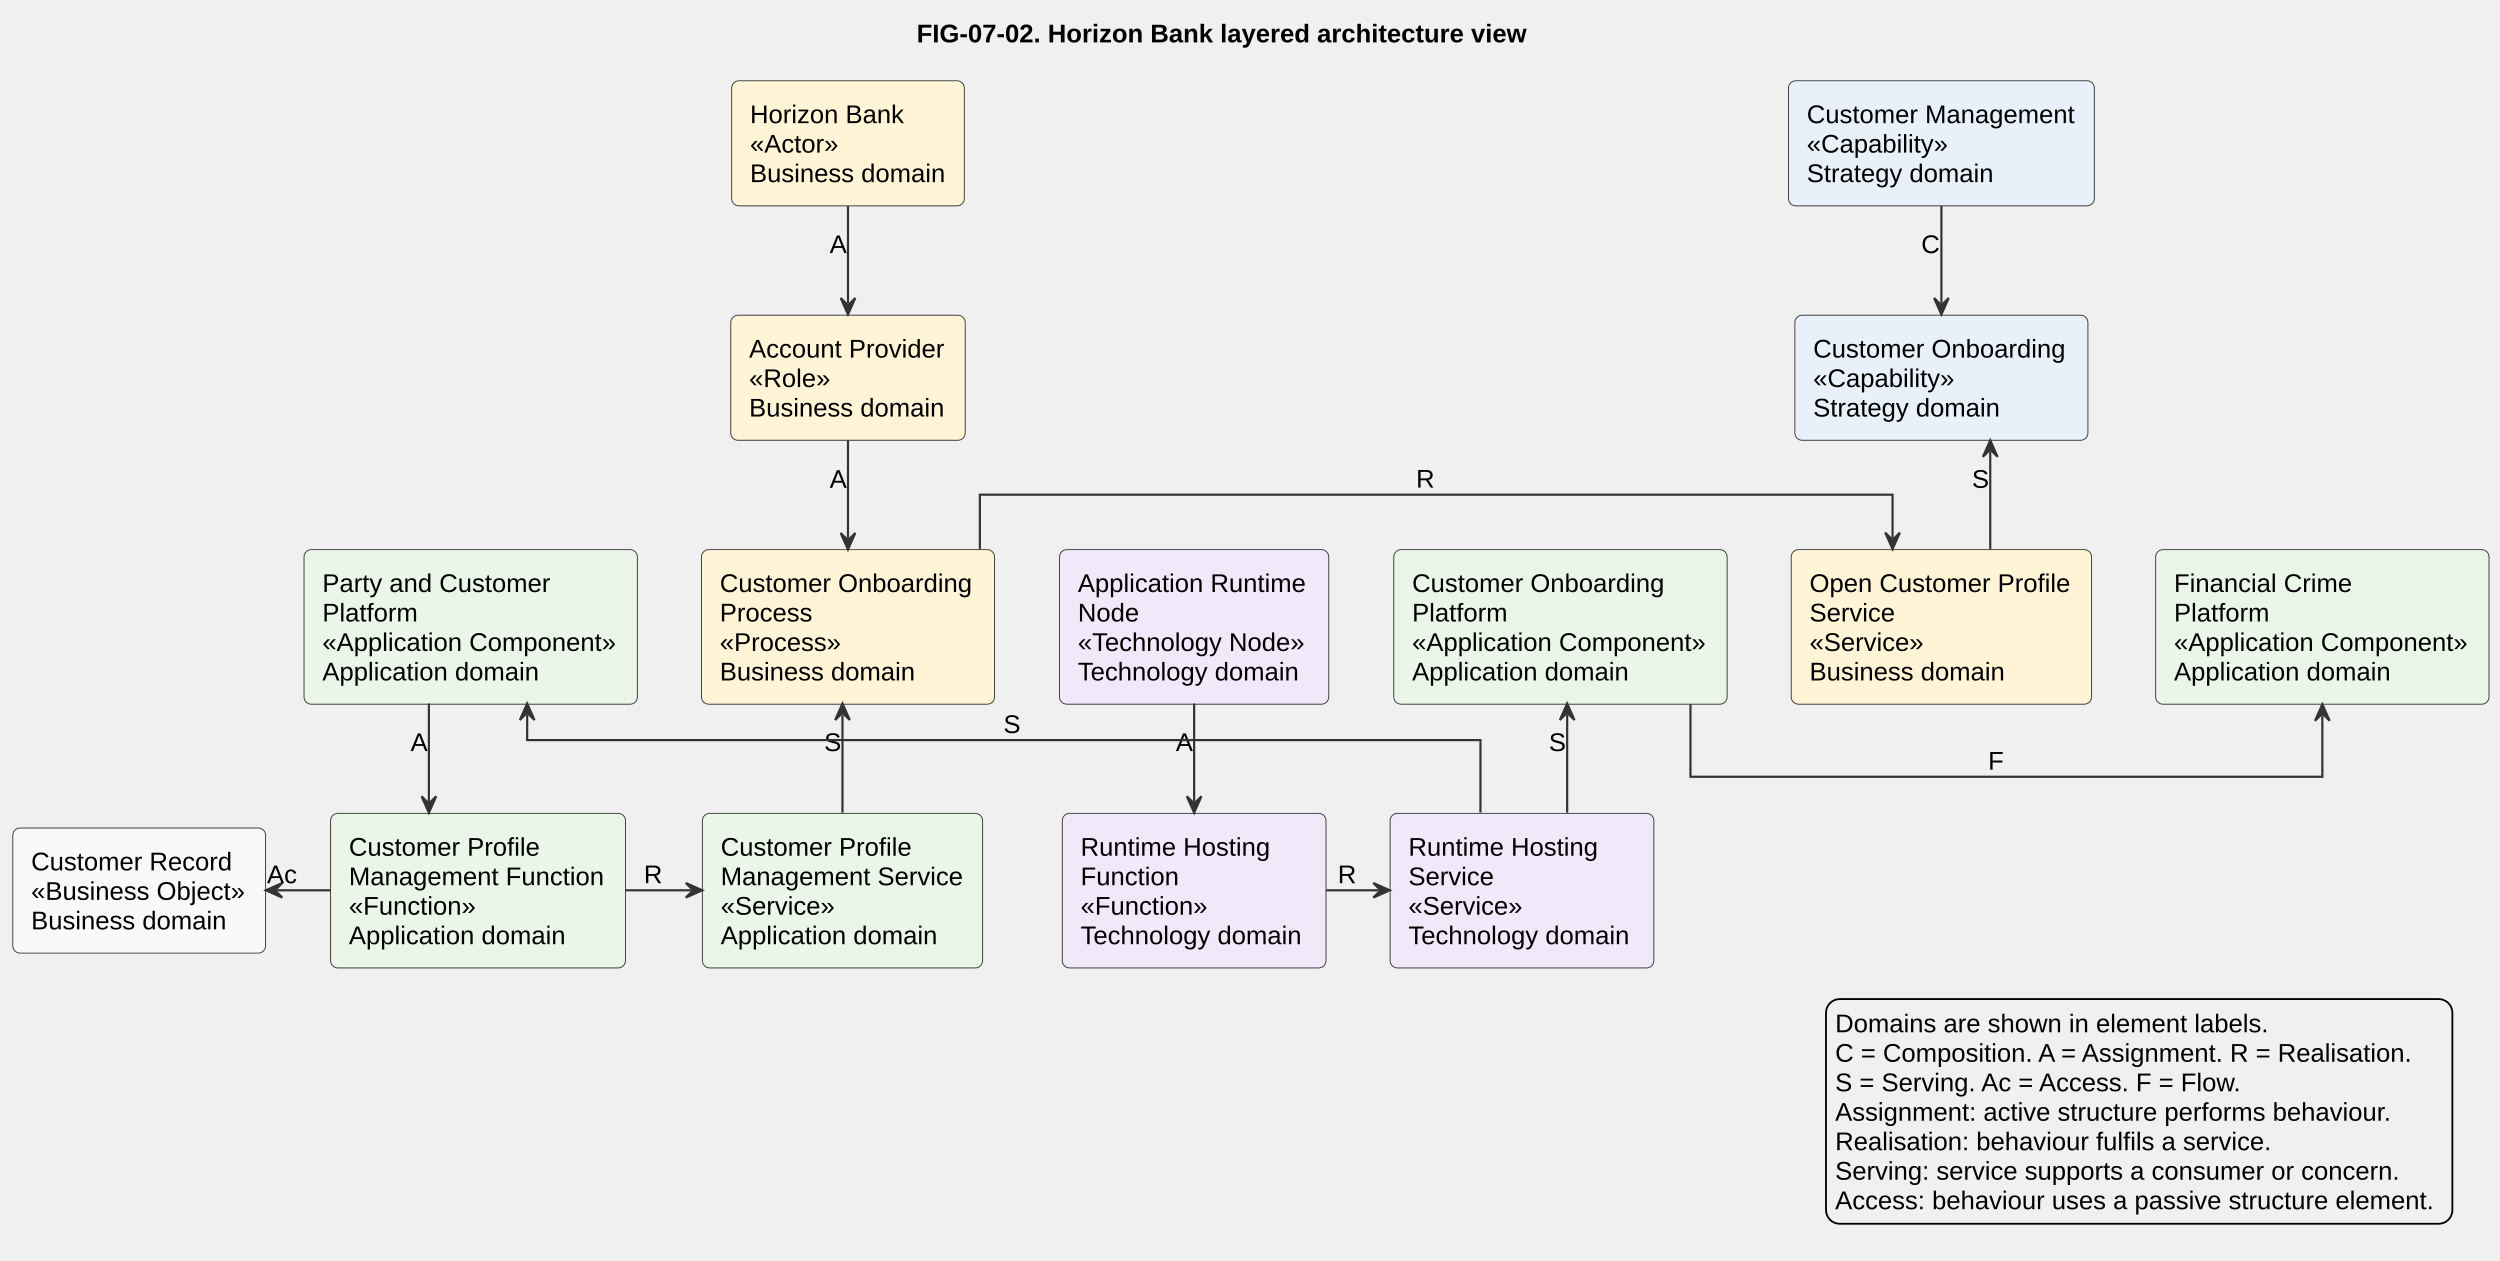
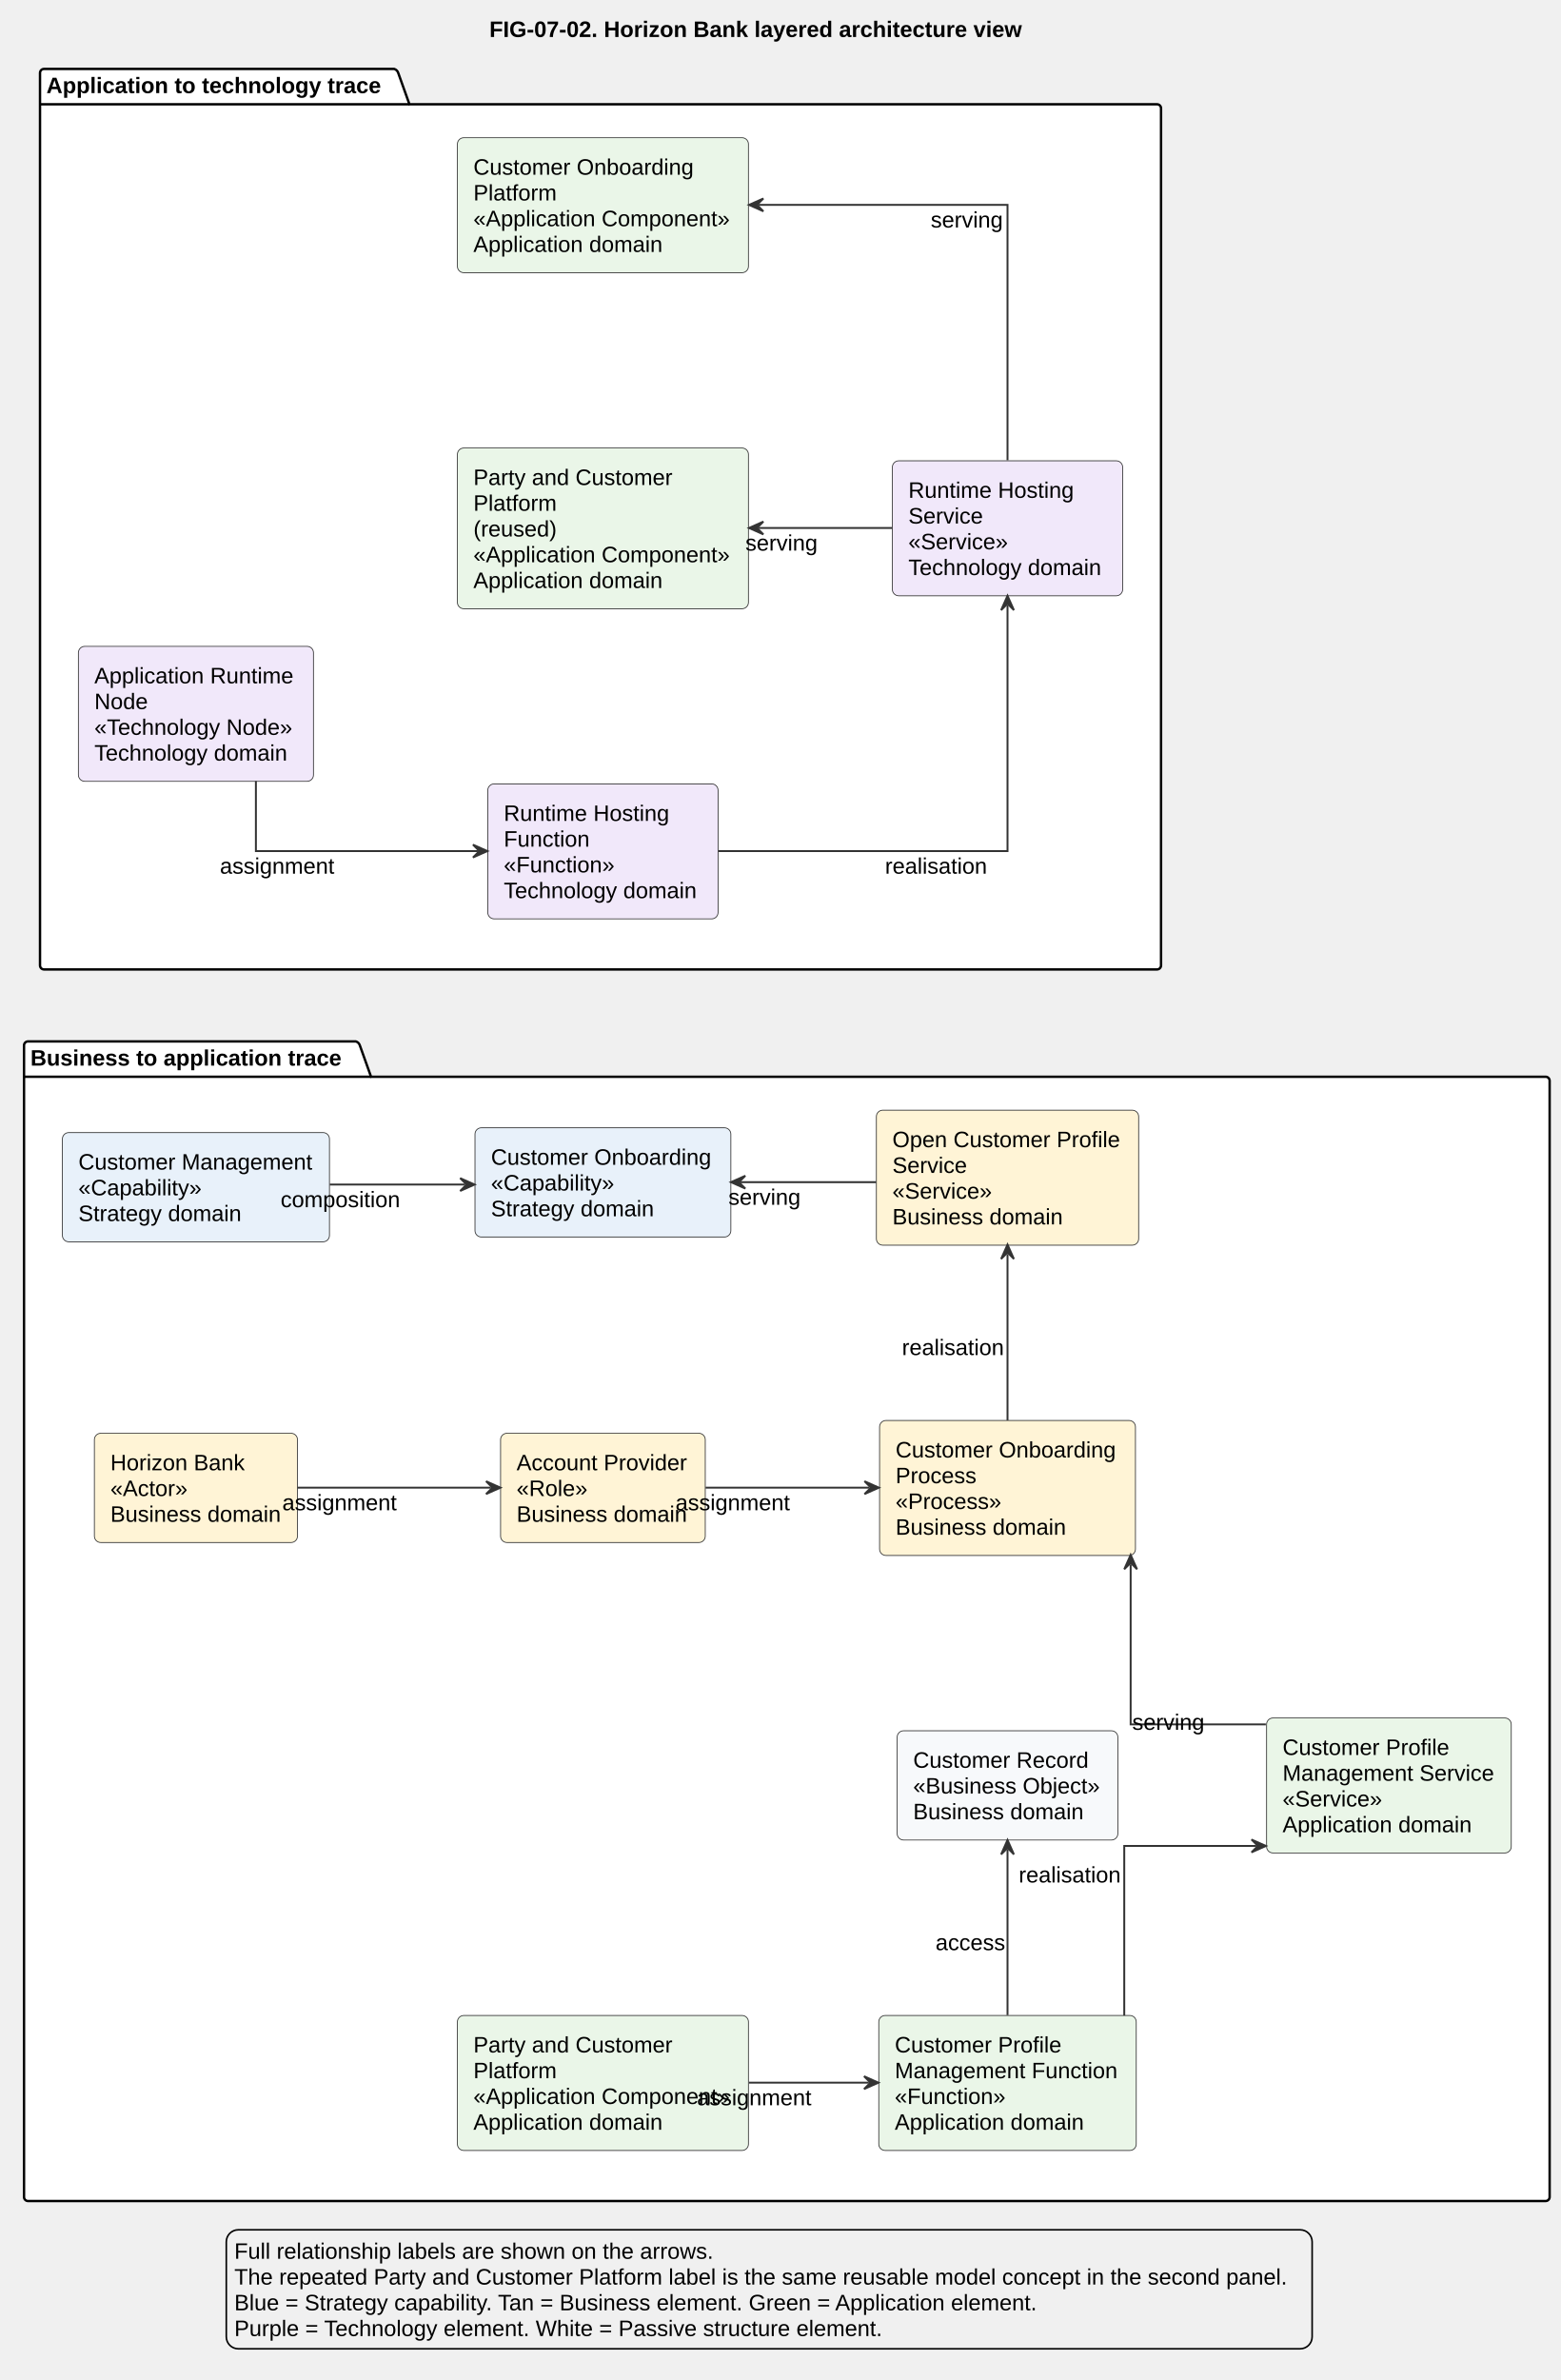
- <svg xmlns="http://www.w3.org/2000/svg" contentStyleType="text/css" height="688px" preserveAspectRatio="none" style="width:1365px;height:688px;background:#FFFFFF;" version="1.1" viewBox="0 0 1365 688" width="1365px" zoomAndPan="magnify">
+ <svg xmlns="http://www.w3.org/2000/svg" contentStyleType="text/css" height="1488px" preserveAspectRatio="none" style="width:976px;height:1488px;background:#FFFFFF;" version="1.1" viewBox="0 0 976 1488" width="976px" zoomAndPan="magnify">
  <defs />
  <g>
-     <text fill="#000000" font-family="Arial" font-size="14" font-weight="bold" lengthAdjust="spacing" textLength="350" x="500.5" y="23.132">FIG-07-02. Horizon Bank layered architecture view</text>
+     <text fill="#000000" font-family="Arial" font-size="14" font-weight="bold" lengthAdjust="spacing" textLength="350" x="306.01" y="23.132">FIG-07-02. Horizon Bank layered architecture view</text>
+     <g id="cluster_panel_business">
+       <path d="M17.521,651.099 L222.521,651.099 A3.75,3.75 0 0 1 225.021,653.599 L232.021,673.197 L966.521,673.197 A2.5,2.5 0 0 1 969.021,675.697 L969.021,1373.599 A2.5,2.5 0 0 1 966.521,1376.099 L17.521,1376.099 A2.5,2.5 0 0 1 15.021,1373.599 L15.021,653.599 A2.5,2.5 0 0 1 17.521,651.099 " fill="#FFFFFF" style="stroke:#000000;stroke-width:1.5;" />
+       <line style="stroke:#000000;stroke-width:1.5;" x1="15.021" x2="232.021" y1="673.197" y2="673.197" />
+       <text fill="#000000" font-family="Arial" font-size="14" font-weight="bold" lengthAdjust="spacing" textLength="204" x="19.021" y="666.231">Business to application trace</text>
+     </g>
+     <g id="cluster_panel_technology">
+       <path d="M27.521,43.099 L246.521,43.099 A3.75,3.75 0 0 1 249.021,45.599 L256.021,65.197 L723.521,65.197 A2.5,2.5 0 0 1 726.021,67.697 L726.021,603.599 A2.5,2.5 0 0 1 723.521,606.099 L27.521,606.099 A2.5,2.5 0 0 1 25.021,603.599 L25.021,45.599 A2.5,2.5 0 0 1 27.521,43.099 " fill="#FFFFFF" style="stroke:#000000;stroke-width:1.5;" />
+       <line style="stroke:#000000;stroke-width:1.5;" x1="25.021" x2="256.021" y1="65.197" y2="65.197" />
+       <text fill="#000000" font-family="Arial" font-size="14" font-weight="bold" lengthAdjust="spacing" textLength="218" x="29.021" y="58.23">Application to technology trace</text>
+     </g>
    <g id="elem_cap_customer">
-       <rect fill="#E8F1FA" height="68.296" rx="4" ry="4" style="stroke:#333333;stroke-width:0.5;" width="167" x="976.5" y="44.099" />
-       <text fill="#000000" font-family="Arial" font-size="14" lengthAdjust="spacing" textLength="147" x="986.5" y="67.231">Customer Management</text>
-       <text fill="#000000" font-family="Arial" font-size="14" lengthAdjust="spacing" textLength="78" x="986.5" y="83.329">«Capability»</text>
-       <text fill="#000000" font-family="Arial" font-size="14" lengthAdjust="spacing" textLength="103" x="986.5" y="99.428">Strategy domain</text>
+       <rect fill="#E8F1FA" height="68.296" rx="4" ry="4" style="stroke:#333333;stroke-width:0.5;" width="167" x="39.021" y="708.099" />
+       <text fill="#000000" font-family="Arial" font-size="14" lengthAdjust="spacing" textLength="147" x="49.021" y="731.231">Customer Management</text>
+       <text fill="#000000" font-family="Arial" font-size="14" lengthAdjust="spacing" textLength="78" x="49.021" y="747.329">«Capability»</text>
+       <text fill="#000000" font-family="Arial" font-size="14" lengthAdjust="spacing" textLength="103" x="49.021" y="763.428">Strategy domain</text>
    </g>
    <g id="elem_cap_onboarding">
-       <rect fill="#E8F1FA" height="68.296" rx="4" ry="4" style="stroke:#333333;stroke-width:0.5;" width="160" x="980" y="172.099" />
-       <text fill="#000000" font-family="Arial" font-size="14" lengthAdjust="spacing" textLength="140" x="990" y="195.231">Customer Onboarding</text>
-       <text fill="#000000" font-family="Arial" font-size="14" lengthAdjust="spacing" textLength="78" x="990" y="211.329">«Capability»</text>
-       <text fill="#000000" font-family="Arial" font-size="14" lengthAdjust="spacing" textLength="103" x="990" y="227.428">Strategy domain</text>
+       <rect fill="#E8F1FA" height="68.296" rx="4" ry="4" style="stroke:#333333;stroke-width:0.5;" width="160" x="297.021" y="705.099" />
+       <text fill="#000000" font-family="Arial" font-size="14" lengthAdjust="spacing" textLength="140" x="307.021" y="728.231">Customer Onboarding</text>
+       <text fill="#000000" font-family="Arial" font-size="14" lengthAdjust="spacing" textLength="78" x="307.021" y="744.329">«Capability»</text>
+       <text fill="#000000" font-family="Arial" font-size="14" lengthAdjust="spacing" textLength="103" x="307.021" y="760.428">Strategy domain</text>
    </g>
    <g id="elem_actor_bank">
-       <rect fill="#FFF4D6" height="68.296" rx="4" ry="4" style="stroke:#333333;stroke-width:0.5;" width="127" x="399.5" y="44.099" />
-       <text fill="#000000" font-family="Arial" font-size="14" lengthAdjust="spacing" textLength="83" x="409.5" y="67.231">Horizon Bank</text>
-       <text fill="#000000" font-family="Arial" font-size="14" lengthAdjust="spacing" textLength="49" x="409.5" y="83.329">«Actor»</text>
-       <text fill="#000000" font-family="Arial" font-size="14" lengthAdjust="spacing" textLength="107" x="409.5" y="99.428">Business domain</text>
+       <rect fill="#FFF4D6" height="68.296" rx="4" ry="4" style="stroke:#333333;stroke-width:0.5;" width="127" x="59.021" y="896.099" />
+       <text fill="#000000" font-family="Arial" font-size="14" lengthAdjust="spacing" textLength="83" x="69.021" y="919.231">Horizon Bank</text>
+       <text fill="#000000" font-family="Arial" font-size="14" lengthAdjust="spacing" textLength="49" x="69.021" y="935.329">«Actor»</text>
+       <text fill="#000000" font-family="Arial" font-size="14" lengthAdjust="spacing" textLength="107" x="69.021" y="951.428">Business domain</text>
    </g>
    <g id="elem_role_provider">
-       <rect fill="#FFF4D6" height="68.296" rx="4" ry="4" style="stroke:#333333;stroke-width:0.5;" width="128" x="399" y="172.099" />
-       <text fill="#000000" font-family="Arial" font-size="14" lengthAdjust="spacing" textLength="108" x="409" y="195.231">Account Provider</text>
-       <text fill="#000000" font-family="Arial" font-size="14" lengthAdjust="spacing" textLength="45" x="409" y="211.329">«Role»</text>
-       <text fill="#000000" font-family="Arial" font-size="14" lengthAdjust="spacing" textLength="107" x="409" y="227.428">Business domain</text>
+       <rect fill="#FFF4D6" height="68.296" rx="4" ry="4" style="stroke:#333333;stroke-width:0.5;" width="128" x="313.021" y="896.099" />
+       <text fill="#000000" font-family="Arial" font-size="14" lengthAdjust="spacing" textLength="108" x="323.021" y="919.231">Account Provider</text>
+       <text fill="#000000" font-family="Arial" font-size="14" lengthAdjust="spacing" textLength="45" x="323.021" y="935.329">«Role»</text>
+       <text fill="#000000" font-family="Arial" font-size="14" lengthAdjust="spacing" textLength="107" x="323.021" y="951.428">Business domain</text>
    </g>
    <g id="elem_bp_onboarding">
-       <rect fill="#FFF4D6" height="84.394" rx="4" ry="4" style="stroke:#333333;stroke-width:0.5;" width="160" x="383" y="300.099" />
-       <text fill="#000000" font-family="Arial" font-size="14" lengthAdjust="spacing" textLength="140" x="393" y="323.231">Customer Onboarding</text>
-       <text fill="#000000" font-family="Arial" font-size="14" lengthAdjust="spacing" textLength="51" x="393" y="339.329">Process</text>
-       <text fill="#000000" font-family="Arial" font-size="14" lengthAdjust="spacing" textLength="67" x="393" y="355.428">«Process»</text>
-       <text fill="#000000" font-family="Arial" font-size="14" lengthAdjust="spacing" textLength="107" x="393" y="371.526">Business domain</text>
+       <rect fill="#FFF4D6" height="84.394" rx="4" ry="4" style="stroke:#333333;stroke-width:0.5;" width="160" x="550.021" y="888.099" />
+       <text fill="#000000" font-family="Arial" font-size="14" lengthAdjust="spacing" textLength="140" x="560.021" y="911.231">Customer Onboarding</text>
+       <text fill="#000000" font-family="Arial" font-size="14" lengthAdjust="spacing" textLength="51" x="560.021" y="927.329">Process</text>
+       <text fill="#000000" font-family="Arial" font-size="14" lengthAdjust="spacing" textLength="67" x="560.021" y="943.428">«Process»</text>
+       <text fill="#000000" font-family="Arial" font-size="14" lengthAdjust="spacing" textLength="107" x="560.021" y="959.526">Business domain</text>
    </g>
    <g id="elem_bs_open_profile">
-       <rect fill="#FFF4D6" height="84.394" rx="4" ry="4" style="stroke:#333333;stroke-width:0.5;" width="164" x="978" y="300.099" />
-       <text fill="#000000" font-family="Arial" font-size="14" lengthAdjust="spacing" textLength="144" x="988" y="323.231">Open Customer Profile</text>
-       <text fill="#000000" font-family="Arial" font-size="14" lengthAdjust="spacing" textLength="47" x="988" y="339.329">Service</text>
-       <text fill="#000000" font-family="Arial" font-size="14" lengthAdjust="spacing" textLength="63" x="988" y="355.428">«Service»</text>
-       <text fill="#000000" font-family="Arial" font-size="14" lengthAdjust="spacing" textLength="107" x="988" y="371.526">Business domain</text>
+       <rect fill="#FFF4D6" height="84.394" rx="4" ry="4" style="stroke:#333333;stroke-width:0.5;" width="164" x="548.021" y="694.099" />
+       <text fill="#000000" font-family="Arial" font-size="14" lengthAdjust="spacing" textLength="144" x="558.021" y="717.231">Open Customer Profile</text>
+       <text fill="#000000" font-family="Arial" font-size="14" lengthAdjust="spacing" textLength="47" x="558.021" y="733.329">Service</text>
+       <text fill="#000000" font-family="Arial" font-size="14" lengthAdjust="spacing" textLength="63" x="558.021" y="749.428">«Service»</text>
+       <text fill="#000000" font-family="Arial" font-size="14" lengthAdjust="spacing" textLength="107" x="558.021" y="765.526">Business domain</text>
+     </g>
+     <g id="elem_app_party">
+       <rect fill="#EAF6E8" height="84.394" rx="4" ry="4" style="stroke:#333333;stroke-width:0.5;" width="182" x="286.021" y="1260.099" />
+       <text fill="#000000" font-family="Arial" font-size="14" lengthAdjust="spacing" textLength="126" x="296.021" y="1283.23">Party and Customer</text>
+       <text fill="#000000" font-family="Arial" font-size="14" lengthAdjust="spacing" textLength="52" x="296.021" y="1299.329">Platform</text>
+       <text fill="#000000" font-family="Arial" font-size="14" lengthAdjust="spacing" textLength="162" x="296.021" y="1315.428">«Application Component»</text>
+       <text fill="#000000" font-family="Arial" font-size="14" lengthAdjust="spacing" textLength="119" x="296.021" y="1331.526">Application domain</text>
+     </g>
+     <g id="elem_app_func">
+       <rect fill="#EAF6E8" height="84.394" rx="4" ry="4" style="stroke:#333333;stroke-width:0.5;" width="161" x="549.521" y="1260.099" />
+       <text fill="#000000" font-family="Arial" font-size="14" lengthAdjust="spacing" textLength="105" x="559.521" y="1283.23">Customer Profile</text>
+       <text fill="#000000" font-family="Arial" font-size="14" lengthAdjust="spacing" textLength="141" x="559.521" y="1299.329">Management Function</text>
+       <text fill="#000000" font-family="Arial" font-size="14" lengthAdjust="spacing" textLength="71" x="559.521" y="1315.428">«Function»</text>
+       <text fill="#000000" font-family="Arial" font-size="14" lengthAdjust="spacing" textLength="119" x="559.521" y="1331.526">Application domain</text>
+     </g>
+     <g id="elem_app_service">
+       <rect fill="#EAF6E8" height="84.394" rx="4" ry="4" style="stroke:#333333;stroke-width:0.5;" width="153" x="792.021" y="1074.099" />
+       <text fill="#000000" font-family="Arial" font-size="14" lengthAdjust="spacing" textLength="105" x="802.021" y="1097.23">Customer Profile</text>
+       <text fill="#000000" font-family="Arial" font-size="14" lengthAdjust="spacing" textLength="133" x="802.021" y="1113.329">Management Service</text>
+       <text fill="#000000" font-family="Arial" font-size="14" lengthAdjust="spacing" textLength="63" x="802.021" y="1129.428">«Service»</text>
+       <text fill="#000000" font-family="Arial" font-size="14" lengthAdjust="spacing" textLength="119" x="802.021" y="1145.526">Application domain</text>
    </g>
    <g id="elem_bo_customer">
-       <rect fill="#F7F9FB" height="68.296" rx="4" ry="4" style="stroke:#333333;stroke-width:0.5;" width="138" x="7" y="452.099" />
-       <text fill="#000000" font-family="Arial" font-size="14" lengthAdjust="spacing" textLength="111" x="17" y="475.231">Customer Record</text>
-       <text fill="#000000" font-family="Arial" font-size="14" lengthAdjust="spacing" textLength="118" x="17" y="491.329">«Business Object»</text>
-       <text fill="#000000" font-family="Arial" font-size="14" lengthAdjust="spacing" textLength="107" x="17" y="507.428">Business domain</text>
+       <rect fill="#F7F9FB" height="68.296" rx="4" ry="4" style="stroke:#333333;stroke-width:0.5;" width="138" x="561.021" y="1082.099" />
+       <text fill="#000000" font-family="Arial" font-size="14" lengthAdjust="spacing" textLength="111" x="571.021" y="1105.23">Customer Record</text>
+       <text fill="#000000" font-family="Arial" font-size="14" lengthAdjust="spacing" textLength="118" x="571.021" y="1121.329">«Business Object»</text>
+       <text fill="#000000" font-family="Arial" font-size="14" lengthAdjust="spacing" textLength="107" x="571.021" y="1137.428">Business domain</text>
    </g>
-     <g id="elem_app_party">
-       <rect fill="#EAF6E8" height="84.394" rx="4" ry="4" style="stroke:#333333;stroke-width:0.5;" width="182" x="166" y="300.099" />
-       <text fill="#000000" font-family="Arial" font-size="14" lengthAdjust="spacing" textLength="126" x="176" y="323.231">Party and Customer</text>
-       <text fill="#000000" font-family="Arial" font-size="14" lengthAdjust="spacing" textLength="52" x="176" y="339.329">Platform</text>
-       <text fill="#000000" font-family="Arial" font-size="14" lengthAdjust="spacing" textLength="162" x="176" y="355.428">«Application Component»</text>
-       <text fill="#000000" font-family="Arial" font-size="14" lengthAdjust="spacing" textLength="119" x="176" y="371.526">Application domain</text>
-     </g>
-     <g id="elem_app_func">
-       <rect fill="#EAF6E8" height="84.394" rx="4" ry="4" style="stroke:#333333;stroke-width:0.5;" width="161" x="180.5" y="444.099" />
-       <text fill="#000000" font-family="Arial" font-size="14" lengthAdjust="spacing" textLength="105" x="190.5" y="467.231">Customer Profile</text>
-       <text fill="#000000" font-family="Arial" font-size="14" lengthAdjust="spacing" textLength="141" x="190.5" y="483.329">Management Function</text>
-       <text fill="#000000" font-family="Arial" font-size="14" lengthAdjust="spacing" textLength="71" x="190.5" y="499.428">«Function»</text>
-       <text fill="#000000" font-family="Arial" font-size="14" lengthAdjust="spacing" textLength="119" x="190.5" y="515.526">Application domain</text>
-     </g>
-     <g id="elem_app_service">
-       <rect fill="#EAF6E8" height="84.394" rx="4" ry="4" style="stroke:#333333;stroke-width:0.5;" width="153" x="383.5" y="444.099" />
-       <text fill="#000000" font-family="Arial" font-size="14" lengthAdjust="spacing" textLength="105" x="393.5" y="467.231">Customer Profile</text>
-       <text fill="#000000" font-family="Arial" font-size="14" lengthAdjust="spacing" textLength="133" x="393.5" y="483.329">Management Service</text>
-       <text fill="#000000" font-family="Arial" font-size="14" lengthAdjust="spacing" textLength="63" x="393.5" y="499.428">«Service»</text>
-       <text fill="#000000" font-family="Arial" font-size="14" lengthAdjust="spacing" textLength="119" x="393.5" y="515.526">Application domain</text>
+     <g id="elem_app_party_tech">
+       <rect fill="#EAF6E8" height="100.493" rx="4" ry="4" style="stroke:#333333;stroke-width:0.5;" width="182" x="286.021" y="280.099" />
+       <text fill="#000000" font-family="Arial" font-size="14" lengthAdjust="spacing" textLength="126" x="296.021" y="303.231">Party and Customer</text>
+       <text fill="#000000" font-family="Arial" font-size="14" lengthAdjust="spacing" textLength="52" x="296.021" y="319.329">Platform</text>
+       <text fill="#000000" font-family="Arial" font-size="14" lengthAdjust="spacing" textLength="54" x="296.021" y="335.428">(reused)</text>
+       <text fill="#000000" font-family="Arial" font-size="14" lengthAdjust="spacing" textLength="162" x="296.021" y="351.526">«Application Component»</text>
+       <text fill="#000000" font-family="Arial" font-size="14" lengthAdjust="spacing" textLength="119" x="296.021" y="367.625">Application domain</text>
    </g>
    <g id="elem_app_onboarding">
-       <rect fill="#EAF6E8" height="84.394" rx="4" ry="4" style="stroke:#333333;stroke-width:0.5;" width="182" x="761" y="300.099" />
-       <text fill="#000000" font-family="Arial" font-size="14" lengthAdjust="spacing" textLength="140" x="771" y="323.231">Customer Onboarding</text>
-       <text fill="#000000" font-family="Arial" font-size="14" lengthAdjust="spacing" textLength="52" x="771" y="339.329">Platform</text>
-       <text fill="#000000" font-family="Arial" font-size="14" lengthAdjust="spacing" textLength="162" x="771" y="355.428">«Application Component»</text>
-       <text fill="#000000" font-family="Arial" font-size="14" lengthAdjust="spacing" textLength="119" x="771" y="371.526">Application domain</text>
-     </g>
-     <g id="elem_app_fincrime">
-       <rect fill="#EAF6E8" height="84.394" rx="4" ry="4" style="stroke:#333333;stroke-width:0.5;" width="182" x="1177" y="300.099" />
-       <text fill="#000000" font-family="Arial" font-size="14" lengthAdjust="spacing" textLength="98" x="1187" y="323.231">Financial Crime</text>
-       <text fill="#000000" font-family="Arial" font-size="14" lengthAdjust="spacing" textLength="52" x="1187" y="339.329">Platform</text>
-       <text fill="#000000" font-family="Arial" font-size="14" lengthAdjust="spacing" textLength="162" x="1187" y="355.428">«Application Component»</text>
-       <text fill="#000000" font-family="Arial" font-size="14" lengthAdjust="spacing" textLength="119" x="1187" y="371.526">Application domain</text>
+       <rect fill="#EAF6E8" height="84.394" rx="4" ry="4" style="stroke:#333333;stroke-width:0.5;" width="182" x="286.021" y="86.099" />
+       <text fill="#000000" font-family="Arial" font-size="14" lengthAdjust="spacing" textLength="140" x="296.021" y="109.231">Customer Onboarding</text>
+       <text fill="#000000" font-family="Arial" font-size="14" lengthAdjust="spacing" textLength="52" x="296.021" y="125.329">Platform</text>
+       <text fill="#000000" font-family="Arial" font-size="14" lengthAdjust="spacing" textLength="162" x="296.021" y="141.428">«Application Component»</text>
+       <text fill="#000000" font-family="Arial" font-size="14" lengthAdjust="spacing" textLength="119" x="296.021" y="157.526">Application domain</text>
    </g>
    <g id="elem_tech_node">
-       <rect fill="#F1E8FA" height="84.394" rx="4" ry="4" style="stroke:#333333;stroke-width:0.5;" width="147" x="578.5" y="300.099" />
-       <text fill="#000000" font-family="Arial" font-size="14" lengthAdjust="spacing" textLength="125" x="588.5" y="323.231">Application Runtime</text>
-       <text fill="#000000" font-family="Arial" font-size="14" lengthAdjust="spacing" textLength="33" x="588.5" y="339.329">Node</text>
-       <text fill="#000000" font-family="Arial" font-size="14" lengthAdjust="spacing" textLength="127" x="588.5" y="355.428">«Technology Node»</text>
-       <text fill="#000000" font-family="Arial" font-size="14" lengthAdjust="spacing" textLength="124" x="588.5" y="371.526">Technology domain</text>
+       <rect fill="#F1E8FA" height="84.394" rx="4" ry="4" style="stroke:#333333;stroke-width:0.5;" width="147" x="49.021" y="404.099" />
+       <text fill="#000000" font-family="Arial" font-size="14" lengthAdjust="spacing" textLength="125" x="59.021" y="427.231">Application Runtime</text>
+       <text fill="#000000" font-family="Arial" font-size="14" lengthAdjust="spacing" textLength="33" x="59.021" y="443.329">Node</text>
+       <text fill="#000000" font-family="Arial" font-size="14" lengthAdjust="spacing" textLength="127" x="59.021" y="459.428">«Technology Node»</text>
+       <text fill="#000000" font-family="Arial" font-size="14" lengthAdjust="spacing" textLength="124" x="59.021" y="475.526">Technology domain</text>
    </g>
    <g id="elem_tech_func">
-       <rect fill="#F1E8FA" height="84.394" rx="4" ry="4" style="stroke:#333333;stroke-width:0.5;" width="144" x="580" y="444.099" />
-       <text fill="#000000" font-family="Arial" font-size="14" lengthAdjust="spacing" textLength="103" x="590" y="467.231">Runtime Hosting</text>
-       <text fill="#000000" font-family="Arial" font-size="14" lengthAdjust="spacing" textLength="55" x="590" y="483.329">Function</text>
-       <text fill="#000000" font-family="Arial" font-size="14" lengthAdjust="spacing" textLength="71" x="590" y="499.428">«Function»</text>
-       <text fill="#000000" font-family="Arial" font-size="14" lengthAdjust="spacing" textLength="124" x="590" y="515.526">Technology domain</text>
+       <rect fill="#F1E8FA" height="84.394" rx="4" ry="4" style="stroke:#333333;stroke-width:0.5;" width="144" x="305.021" y="490.099" />
+       <text fill="#000000" font-family="Arial" font-size="14" lengthAdjust="spacing" textLength="103" x="315.021" y="513.231">Runtime Hosting</text>
+       <text fill="#000000" font-family="Arial" font-size="14" lengthAdjust="spacing" textLength="55" x="315.021" y="529.329">Function</text>
+       <text fill="#000000" font-family="Arial" font-size="14" lengthAdjust="spacing" textLength="71" x="315.021" y="545.428">«Function»</text>
+       <text fill="#000000" font-family="Arial" font-size="14" lengthAdjust="spacing" textLength="124" x="315.021" y="561.526">Technology domain</text>
    </g>
    <g id="elem_tech_service">
-       <rect fill="#F1E8FA" height="84.394" rx="4" ry="4" style="stroke:#333333;stroke-width:0.5;" width="144" x="759" y="444.099" />
-       <text fill="#000000" font-family="Arial" font-size="14" lengthAdjust="spacing" textLength="103" x="769" y="467.231">Runtime Hosting</text>
-       <text fill="#000000" font-family="Arial" font-size="14" lengthAdjust="spacing" textLength="47" x="769" y="483.329">Service</text>
-       <text fill="#000000" font-family="Arial" font-size="14" lengthAdjust="spacing" textLength="63" x="769" y="499.428">«Service»</text>
-       <text fill="#000000" font-family="Arial" font-size="14" lengthAdjust="spacing" textLength="124" x="769" y="515.526">Technology domain</text>
+       <rect fill="#F1E8FA" height="84.394" rx="4" ry="4" style="stroke:#333333;stroke-width:0.5;" width="144" x="558.021" y="288.099" />
+       <text fill="#000000" font-family="Arial" font-size="14" lengthAdjust="spacing" textLength="103" x="568.021" y="311.231">Runtime Hosting</text>
+       <text fill="#000000" font-family="Arial" font-size="14" lengthAdjust="spacing" textLength="47" x="568.021" y="327.329">Service</text>
+       <text fill="#000000" font-family="Arial" font-size="14" lengthAdjust="spacing" textLength="63" x="568.021" y="343.428">«Service»</text>
+       <text fill="#000000" font-family="Arial" font-size="14" lengthAdjust="spacing" textLength="124" x="568.021" y="359.526">Technology domain</text>
    </g>
    <g id="link_cap_customer_cap_onboarding">
-       <path d="M1060,112.399 C1060,130.769 1060,147.319 1060,165.699 " fill="none" id="cap_customer-to-cap_onboarding" style="stroke:#333333;stroke-width:1.2;" />
-       <polygon fill="#333333" points="1060,171.699,1064,162.699,1060,166.699,1056,162.699,1060,171.699" style="stroke:#333333;stroke-width:1.2;" />
-       <text fill="#000000" font-family="Arial" font-size="14" lengthAdjust="spacing" textLength="10" x="1049" y="138.18">C</text>
+       <path d="M206.211,740.599 C235.331,740.599 261.911,740.599 290.751,740.599 " fill="none" id="cap_customer-to-cap_onboarding" style="stroke:#333333;stroke-width:1.2;" />
+       <polygon fill="#333333" points="296.751,740.599,287.751,736.599,291.751,740.599,287.751,744.599,296.751,740.599" style="stroke:#333333;stroke-width:1.2;" />
+       <text fill="#000000" font-family="Arial" font-size="14" lengthAdjust="spacing" textLength="75" x="175.481" y="754.731">composition</text>
    </g>
    <g id="link_actor_bank_role_provider">
-       <path d="M463,112.399 C463,130.769 463,147.319 463,165.699 " fill="none" id="actor_bank-to-role_provider" style="stroke:#333333;stroke-width:1.2;" />
-       <polygon fill="#333333" points="463,171.699,467,162.699,463,166.699,459,162.699,463,171.699" style="stroke:#333333;stroke-width:1.2;" />
-       <text fill="#000000" font-family="Arial" font-size="14" lengthAdjust="spacing" textLength="9" x="453" y="138.18">A</text>
+       <path d="M186.081,930.099 C224.811,930.099 268.131,930.099 306.941,930.099 " fill="none" id="actor_bank-to-role_provider" style="stroke:#333333;stroke-width:1.2;" />
+       <polygon fill="#333333" points="312.941,930.099,303.941,926.099,307.941,930.099,303.941,934.099,312.941,930.099" style="stroke:#333333;stroke-width:1.2;" />
+       <text fill="#000000" font-family="Arial" font-size="14" lengthAdjust="spacing" textLength="72" x="176.511" y="944.231">assignment</text>
    </g>
    <g id="link_role_provider_bp_onboarding">
-       <path d="M463,240.419 C463,258.519 463,274.869 463,294.009 " fill="none" id="role_provider-to-bp_onboarding" style="stroke:#333333;stroke-width:1.2;" />
-       <polygon fill="#333333" points="463,300.009,467,291.009,463,295.009,459,291.009,463,300.009" style="stroke:#333333;stroke-width:1.2;" />
-       <text fill="#000000" font-family="Arial" font-size="14" lengthAdjust="spacing" textLength="9" x="453" y="266.351">A</text>
+       <path d="M441.191,930.099 C474.131,930.099 508.581,930.099 543.591,930.099 " fill="none" id="role_provider-to-bp_onboarding" style="stroke:#333333;stroke-width:1.2;" />
+       <polygon fill="#333333" points="549.591,930.099,540.591,926.099,544.591,930.099,540.591,934.099,549.591,930.099" style="stroke:#333333;stroke-width:1.2;" />
+       <text fill="#000000" font-family="Arial" font-size="14" lengthAdjust="spacing" textLength="72" x="422.391" y="944.231">assignment</text>
    </g>
    <g id="link_bp_onboarding_bs_open_profile">
-       <path d="M535,299.799 C535,284.129 535,270.099 535,270.099 C535,270.099 1033.33,270.099 1033.33,270.099 C1033.33,270.099 1033.33,278.129 1033.33,293.799 " fill="none" id="bp_onboarding-to-bs_open_profile" style="stroke:#333333;stroke-width:1.2;" />
-       <polygon fill="#333333" points="1033.33,299.799,1037.33,290.799,1033.33,294.799,1029.33,290.799,1033.33,299.799" style="stroke:#333333;stroke-width:1.2;" />
-       <text fill="#000000" font-family="Arial" font-size="14" lengthAdjust="spacing" textLength="10" x="773.17" y="266.231">R</text>
+       <path d="M630.021,887.999 C630.021,855.459 630.021,816.629 630.021,784.109 " fill="none" id="bp_onboarding-to-bs_open_profile" style="stroke:#333333;stroke-width:1.2;" />
+       <polygon fill="#333333" points="630.021,778.109,626.021,787.109,630.021,783.109,634.021,787.109,630.021,778.109" style="stroke:#333333;stroke-width:1.2;" />
+       <text fill="#000000" font-family="Arial" font-size="14" lengthAdjust="spacing" textLength="65" x="564.021" y="847.191">realisation</text>
    </g>
    <g id="link_cap_onboarding_bs_open_profile">
-       <path d="M1086.67,246.419 C1086.67,264.519 1086.67,280.869 1086.67,300.009 " fill="none" id="cap_onboarding-backto-bs_open_profile" style="stroke:#333333;stroke-width:1.2;" />
-       <polygon fill="#333333" points="1086.67,240.419,1082.67,249.419,1086.67,245.419,1090.67,249.419,1086.67,240.419" style="stroke:#333333;stroke-width:1.2;" />
-       <text fill="#000000" font-family="Arial" font-size="14" lengthAdjust="spacing" textLength="9" x="1076.67" y="266.351">S</text>
+       <path d="M463.071,739.099 C492.021,739.099 518.751,739.099 547.881,739.099 " fill="none" id="cap_onboarding-backto-bs_open_profile" style="stroke:#333333;stroke-width:1.2;" />
+       <polygon fill="#333333" points="457.071,739.099,466.071,743.099,462.071,739.099,466.071,735.099,457.071,739.099" style="stroke:#333333;stroke-width:1.2;" />
+       <text fill="#000000" font-family="Arial" font-size="14" lengthAdjust="spacing" textLength="46" x="455.471" y="753.231">serving</text>
    </g>
    <g id="link_app_party_app_func">
-       <path d="M234.17,384.139 C234.17,402.899 234.17,418.959 234.17,437.759 " fill="none" id="app_party-to-app_func" style="stroke:#333333;stroke-width:1.2;" />
-       <polygon fill="#333333" points="234.17,443.759,238.17,434.759,234.17,438.759,230.17,434.759,234.17,443.759" style="stroke:#333333;stroke-width:1.2;" />
-       <text fill="#000000" font-family="Arial" font-size="14" lengthAdjust="spacing" textLength="9" x="224.17" y="410.08">A</text>
+       <path d="M468.361,1302.099 C494.831,1302.099 517.531,1302.099 543.301,1302.099 " fill="none" id="app_party-to-app_func" style="stroke:#333333;stroke-width:1.2;" />
+       <polygon fill="#333333" points="549.301,1302.099,540.301,1298.099,544.301,1302.099,540.301,1306.099,549.301,1302.099" style="stroke:#333333;stroke-width:1.2;" />
+       <text fill="#000000" font-family="Arial" font-size="14" lengthAdjust="spacing" textLength="72" x="435.831" y="1316.23">assignment</text>
+     </g>
+     <g id="link_app_func_bo_customer">
+       <path d="M630.021,1259.889 C630.021,1226.769 630.021,1187.259 630.021,1156.369 " fill="none" id="app_func-to-bo_customer" style="stroke:#333333;stroke-width:1.2;" />
+       <polygon fill="#333333" points="630.021,1150.369,626.021,1159.369,630.021,1155.369,634.021,1159.369,630.021,1150.369" style="stroke:#333333;stroke-width:1.2;" />
+       <text fill="#000000" font-family="Arial" font-size="14" lengthAdjust="spacing" textLength="44" x="585.021" y="1219.261">access</text>
    </g>
    <g id="link_app_func_app_service">
-       <path d="M341.65,486.099 C355.44,486.099 363.74,486.099 377.42,486.099 " fill="none" id="app_func-to-app_service" style="stroke:#333333;stroke-width:1.2;" />
-       <polygon fill="#333333" points="383.42,486.099,374.42,482.099,378.42,486.099,374.42,490.099,383.42,486.099" style="stroke:#333333;stroke-width:1.2;" />
-       <text fill="#000000" font-family="Arial" font-size="14" lengthAdjust="spacing" textLength="10" x="351.54" y="482.231">R</text>
+       <path d="M703.021,1260.089 C703.021,1216.329 703.021,1154.099 703.021,1154.099 C703.021,1154.099 742.361,1154.099 785.581,1154.099 " fill="none" id="app_func-to-app_service" style="stroke:#333333;stroke-width:1.2;" />
+       <polygon fill="#333333" points="791.581,1154.099,782.581,1150.099,786.581,1154.099,782.581,1158.099,791.581,1154.099" style="stroke:#333333;stroke-width:1.2;" />
+       <text fill="#000000" font-family="Arial" font-size="14" lengthAdjust="spacing" textLength="65" x="637.021" y="1176.94">realisation</text>
    </g>
    <g id="link_bp_onboarding_app_service">
-       <path d="M460,390.139 C460,408.899 460,424.959 460,443.759 " fill="none" id="bp_onboarding-backto-app_service" style="stroke:#333333;stroke-width:1.2;" />
-       <polygon fill="#333333" points="460,384.139,456,393.139,460,389.139,464,393.139,460,384.139" style="stroke:#333333;stroke-width:1.2;" />
-       <text fill="#000000" font-family="Arial" font-size="14" lengthAdjust="spacing" textLength="9" x="450" y="410.08">S</text>
-     </g>
-     <g id="link_bo_customer_app_func">
-       <path d="M151.15,486.099 C162.64,486.099 168.65,486.099 180.4,486.099 " fill="none" id="bo_customer-backto-app_func" style="stroke:#333333;stroke-width:1.2;" />
-       <polygon fill="#333333" points="145.15,486.099,154.15,490.099,150.15,486.099,154.15,482.099,145.15,486.099" style="stroke:#333333;stroke-width:1.2;" />
-       <text fill="#000000" font-family="Arial" font-size="14" lengthAdjust="spacing" textLength="16" x="145.78" y="482.231">Ac</text>
-     </g>
-     <g id="link_app_onboarding_app_fincrime">
-       <path d="M923,384.539 C923,404.549 923,424.099 923,424.099 C923,424.099 1268,424.099 1268,424.099 C1268,424.099 1268,410.549 1268,390.539 " fill="none" id="app_onboarding-to-app_fincrime" style="stroke:#333333;stroke-width:1.2;" />
-       <polygon fill="#333333" points="1268,384.539,1264,393.539,1268,389.539,1272,393.539,1268,384.539" style="stroke:#333333;stroke-width:1.2;" />
-       <text fill="#000000" font-family="Arial" font-size="14" lengthAdjust="spacing" textLength="9" x="1085.5" y="420.231">F</text>
+       <path d="M707.021,978.109 C707.021,1021.869 707.021,1078.099 707.021,1078.099 C707.021,1078.099 749.961,1078.099 791.551,1078.099 " fill="none" id="bp_onboarding-backto-app_service" style="stroke:#333333;stroke-width:1.2;" />
+       <polygon fill="#333333" points="707.021,972.109,703.021,981.109,707.021,977.109,711.021,981.109,707.021,972.109" style="stroke:#333333;stroke-width:1.2;" />
+       <text fill="#000000" font-family="Arial" font-size="14" lengthAdjust="spacing" textLength="46" x="708.021" y="1081.501">serving</text>
    </g>
    <g id="link_tech_node_tech_func">
-       <path d="M652,384.139 C652,402.899 652,418.959 652,437.759 " fill="none" id="tech_node-to-tech_func" style="stroke:#333333;stroke-width:1.2;" />
-       <polygon fill="#333333" points="652,443.759,656,434.759,652,438.759,648,434.759,652,443.759" style="stroke:#333333;stroke-width:1.2;" />
-       <text fill="#000000" font-family="Arial" font-size="14" lengthAdjust="spacing" textLength="9" x="642" y="410.08">A</text>
+       <path d="M160.021,488.339 C160.021,510.089 160.021,532.099 160.021,532.099 C160.021,532.099 235.641,532.099 298.761,532.099 " fill="none" id="tech_node-to-tech_func" style="stroke:#333333;stroke-width:1.2;" />
+       <polygon fill="#333333" points="304.761,532.099,295.761,528.099,299.761,532.099,295.761,536.099,304.761,532.099" style="stroke:#333333;stroke-width:1.2;" />
+       <text fill="#000000" font-family="Arial" font-size="14" lengthAdjust="spacing" textLength="72" x="137.511" y="546.231">assignment</text>
    </g>
    <g id="link_tech_func_tech_service">
-       <path d="M724.03,486.099 C735.5,486.099 741.36,486.099 752.82,486.099 " fill="none" id="tech_func-to-tech_service" style="stroke:#333333;stroke-width:1.2;" />
-       <polygon fill="#333333" points="758.82,486.099,749.82,482.099,753.82,486.099,749.82,490.099,758.82,486.099" style="stroke:#333333;stroke-width:1.2;" />
-       <text fill="#000000" font-family="Arial" font-size="14" lengthAdjust="spacing" textLength="10" x="730.43" y="482.231">R</text>
+       <path d="M449.181,532.099 C523.961,532.099 630.021,532.099 630.021,532.099 C630.021,532.099 630.021,437.679 630.021,378.449 " fill="none" id="tech_func-to-tech_service" style="stroke:#333333;stroke-width:1.2;" />
+       <polygon fill="#333333" points="630.021,372.449,626.021,381.449,630.021,377.449,634.021,381.449,630.021,372.449" style="stroke:#333333;stroke-width:1.2;" />
+       <text fill="#000000" font-family="Arial" font-size="14" lengthAdjust="spacing" textLength="65" x="553.431" y="546.231">realisation</text>
    </g>
-     <g id="link_app_party_tech_service">
-       <path d="M287.83,390.139 C287.83,401.199 287.83,404.099 287.83,404.099 C287.83,404.099 808.33,404.099 808.33,404.099 C808.33,404.099 808.33,423.649 808.33,443.659 " fill="none" id="app_party-backto-tech_service" style="stroke:#333333;stroke-width:1.2;" />
-       <polygon fill="#333333" points="287.83,384.139,283.83,393.139,287.83,389.139,291.83,393.139,287.83,384.139" style="stroke:#333333;stroke-width:1.2;" />
-       <text fill="#000000" font-family="Arial" font-size="14" lengthAdjust="spacing" textLength="9" x="547.88" y="400.231">S</text>
+     <g id="link_app_party_tech_tech_service">
+       <path d="M474.361,330.099 C503.801,330.099 530.001,330.099 557.861,330.099 " fill="none" id="app_party_tech-backto-tech_service" style="stroke:#333333;stroke-width:1.2;" />
+       <polygon fill="#333333" points="468.361,330.099,477.361,334.099,473.361,330.099,477.361,326.099,468.361,330.099" style="stroke:#333333;stroke-width:1.2;" />
+       <text fill="#000000" font-family="Arial" font-size="14" lengthAdjust="spacing" textLength="46" x="466.111" y="344.231">serving</text>
    </g>
    <g id="link_app_onboarding_tech_service">
-       <path d="M855.67,390.139 C855.67,408.899 855.67,424.959 855.67,443.759 " fill="none" id="app_onboarding-backto-tech_service" style="stroke:#333333;stroke-width:1.2;" />
-       <polygon fill="#333333" points="855.67,384.139,851.67,393.139,855.67,389.139,859.67,393.139,855.67,384.139" style="stroke:#333333;stroke-width:1.2;" />
-       <text fill="#000000" font-family="Arial" font-size="14" lengthAdjust="spacing" textLength="9" x="845.67" y="410.08">S</text>
+       <path d="M474.361,128.099 C546.831,128.099 630.021,128.099 630.021,128.099 C630.021,128.099 630.021,228.519 630.021,287.749 " fill="none" id="app_onboarding-backto-tech_service" style="stroke:#333333;stroke-width:1.2;" />
+       <polygon fill="#333333" points="468.361,128.099,477.361,132.099,473.361,128.099,477.361,124.099,468.361,128.099" style="stroke:#333333;stroke-width:1.2;" />
+       <text fill="#000000" font-family="Arial" font-size="14" lengthAdjust="spacing" textLength="46" x="582.021" y="142.231">serving</text>
    </g>
-     <rect fill="none" height="122.69" id="_legend" rx="7.5" ry="7.5" style="stroke:#000000;stroke-width:1.0;" width="342" x="997" y="545.493" />
-     <text fill="#000000" font-family="Arial" font-size="14" lengthAdjust="spacing" textLength="238" x="1002" y="563.625">Domains are shown in element labels.</text>
-     <text fill="#000000" font-family="Arial" font-size="14" lengthAdjust="spacing" textLength="318" x="1002" y="579.724">C = Composition. A = Assignment. R = Realisation.</text>
-     <text fill="#000000" font-family="Arial" font-size="14" lengthAdjust="spacing" textLength="224" x="1002" y="595.822">S = Serving. Ac = Access. F = Flow.</text>
-     <text fill="#000000" font-family="Arial" font-size="14" lengthAdjust="spacing" textLength="309" x="1002" y="611.921">Assignment: active structure performs behaviour.</text>
-     <text fill="#000000" font-family="Arial" font-size="14" lengthAdjust="spacing" textLength="242" x="1002" y="628.019">Realisation: behaviour fulfils a service.</text>
-     <text fill="#000000" font-family="Arial" font-size="14" lengthAdjust="spacing" textLength="314" x="1002" y="644.118">Serving: service supports a consumer or concern.</text>
-     <text fill="#000000" font-family="Arial" font-size="14" lengthAdjust="spacing" textLength="332" x="1002" y="660.217">Access: behaviour uses a passive structure element.</text>
+     <rect fill="none" height="74.394" id="_legend" rx="7.5" ry="7.5" style="stroke:#000000;stroke-width:1.0;" width="679" x="141.511" y="1394.099" />
+     <text fill="#000000" font-family="Arial" font-size="14" lengthAdjust="spacing" textLength="304" x="146.511" y="1412.23">Full relationship labels are shown on the arrows.</text>
+     <text fill="#000000" font-family="Arial" font-size="14" lengthAdjust="spacing" textLength="669" x="146.511" y="1428.329">The repeated Party and Customer Platform label is the same reusable model concept in the second panel.</text>
+     <text fill="#000000" font-family="Arial" font-size="14" lengthAdjust="spacing" textLength="511" x="146.511" y="1444.428">Blue = Strategy capability. Tan = Business element. Green = Application element.</text>
+     <text fill="#000000" font-family="Arial" font-size="14" lengthAdjust="spacing" textLength="412" x="146.511" y="1460.526">Purple = Technology element. White = Passive structure element.</text>
  </g>
</svg>
